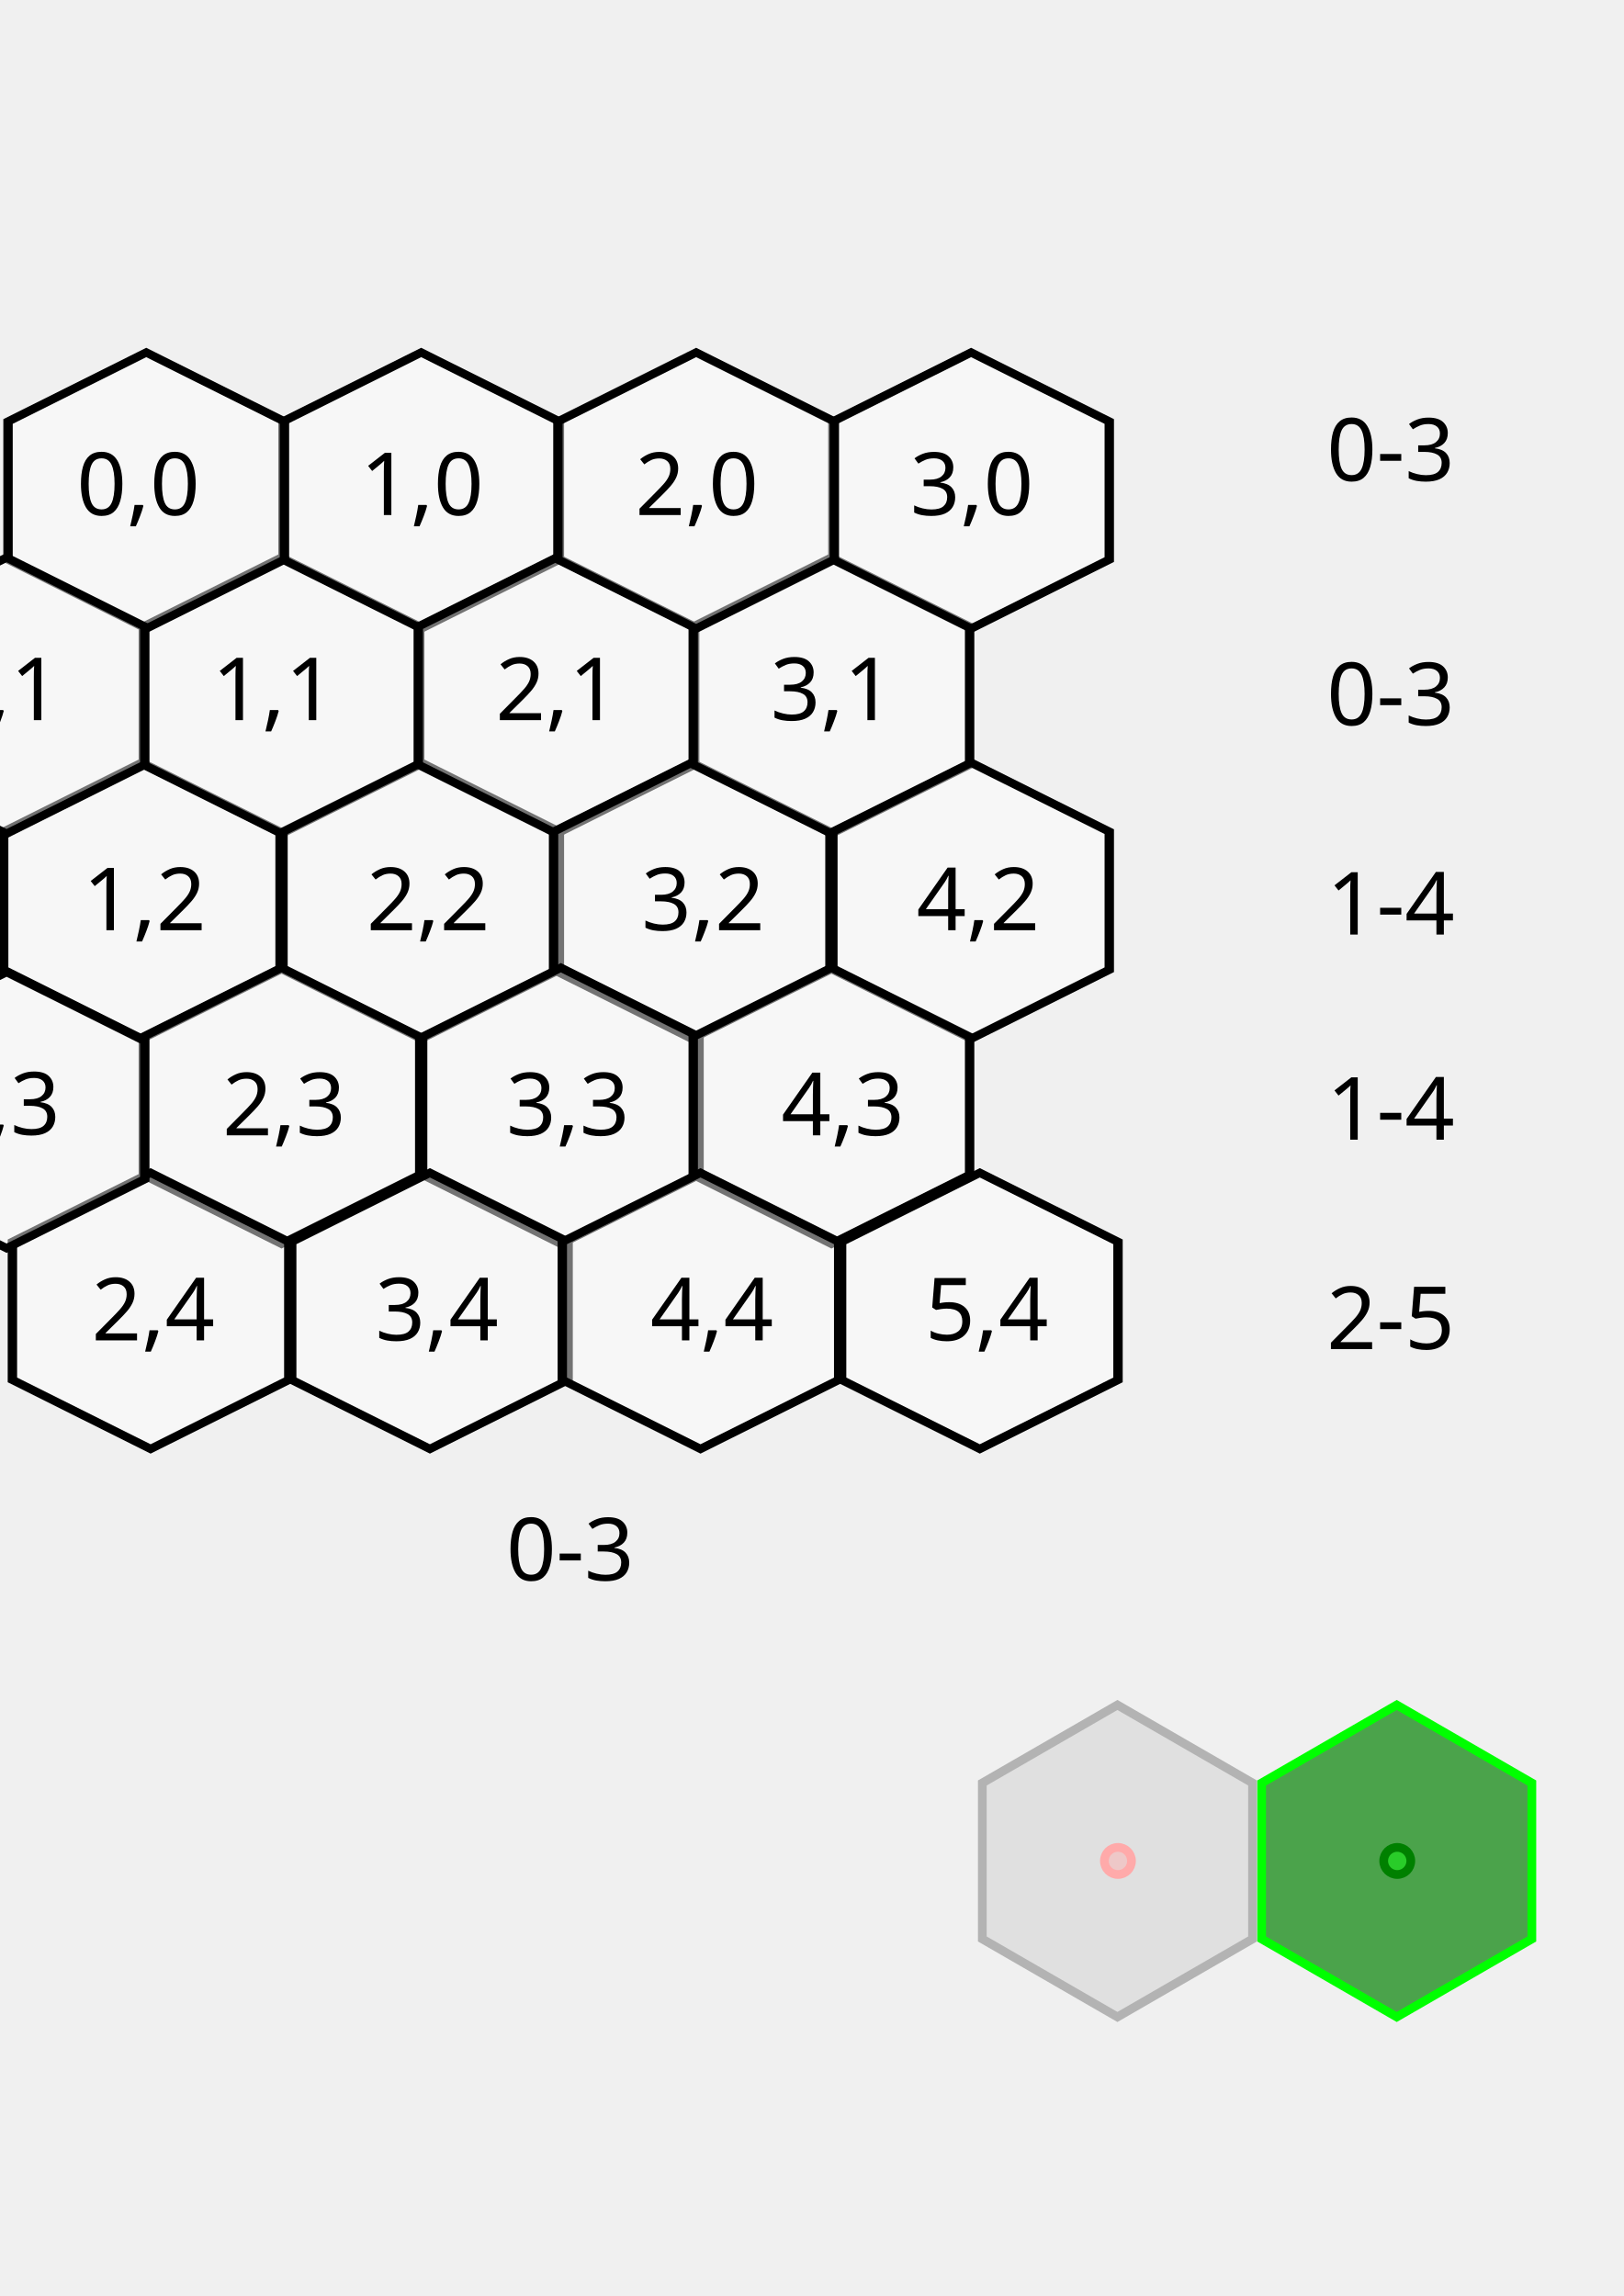
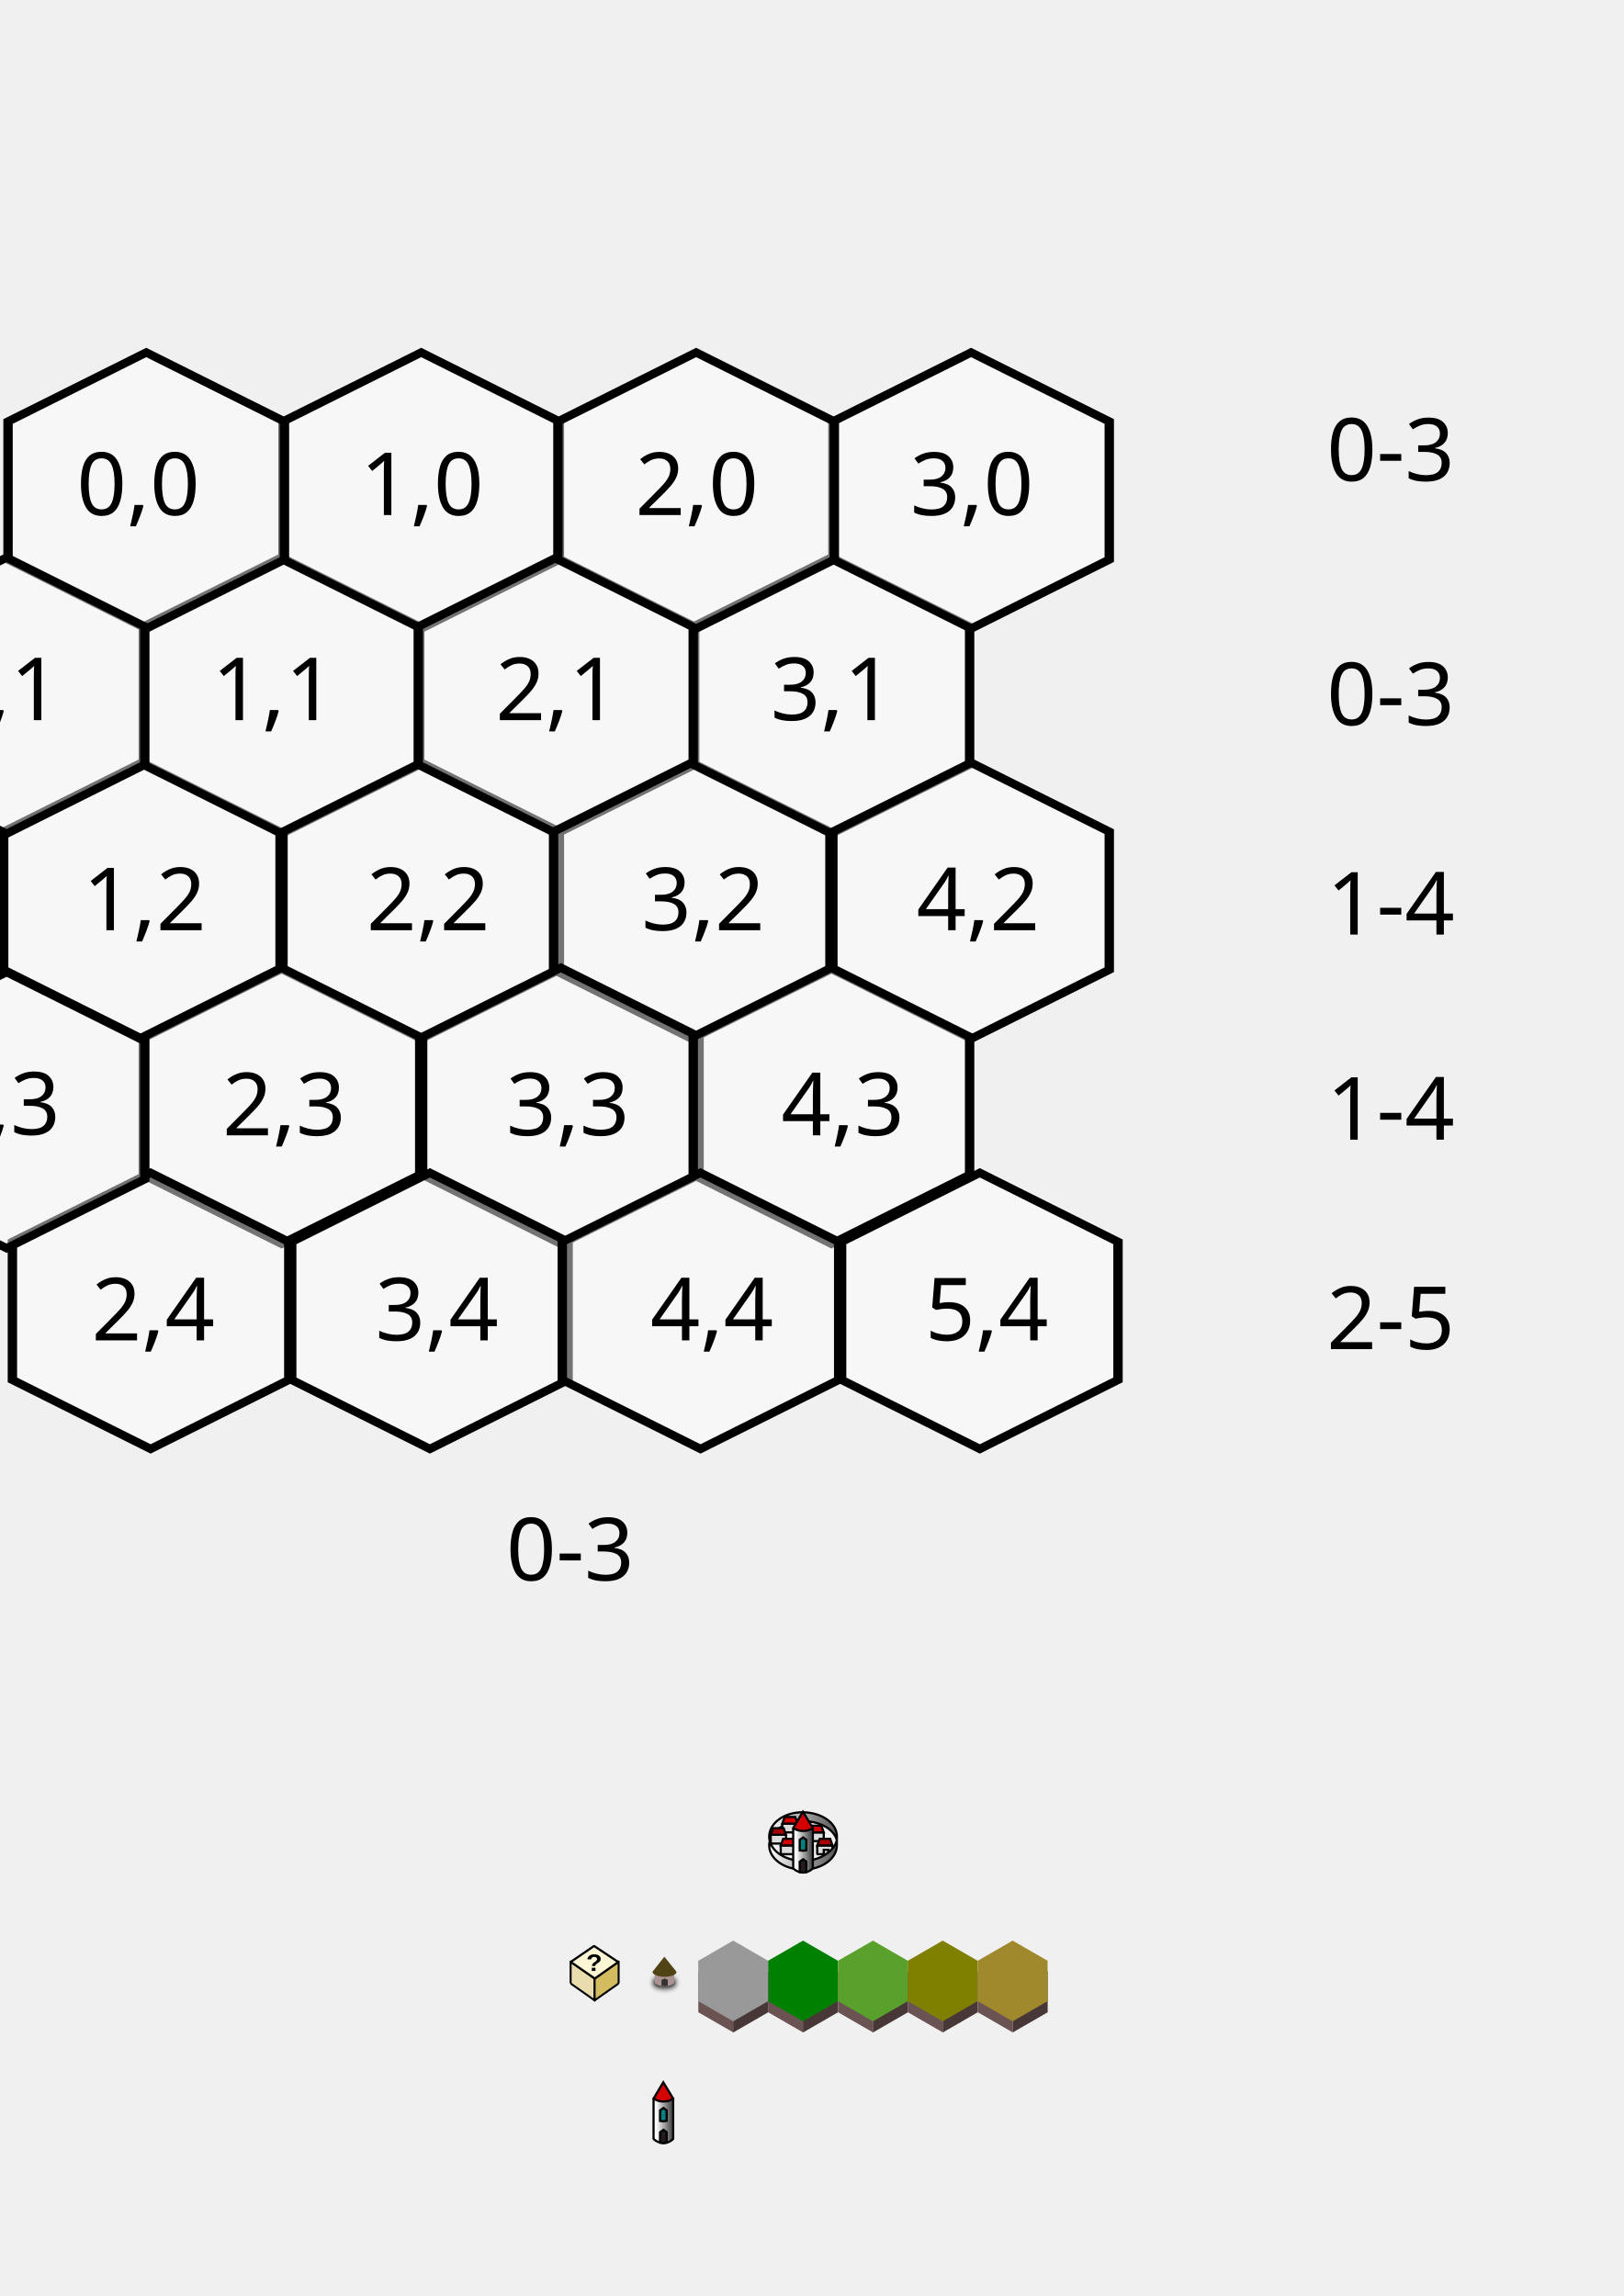
- <svg xmlns="http://www.w3.org/2000/svg" width="744.094" height="1052.362" id="svg2" version="1.1">
-   <defs id="defs3" />
-   <g id="layer1">
-     <path style="color:#000000;fill:#cccccc;fill-opacity:0.452;fill-rule:nonzero;stroke:#b3b3b3;stroke-width:4.086;stroke-linecap:butt;stroke-linejoin:miter;stroke-miterlimit:4;stroke-opacity:1;stroke-dasharray:none;stroke-dashoffset:0;marker:none;visibility:visible;display:inline;overflow:visible;enable-background:new" id="path3874" d="m 574.885,904.523 -63.243,36.513 -63.243,-36.513 0,-73.027 63.243,-36.513 63.243,36.513 z" transform="matrix(0.9790151,0,0,0.9791013,11.17737,3.098875)" />
+ <svg xmlns="http://www.w3.org/2000/svg" xmlns:xlink="http://www.w3.org/1999/xlink" width="744.094" height="1052.362" id="svg2" version="1.1">
+   <defs id="defs3">
+     <linearGradient id="linearGradient5345">
+       <stop style="stop-color:#ffffff;stop-opacity:1;" offset="0" id="stop5347" />
+       <stop style="stop-color:#525252;stop-opacity:1;" offset="1" id="stop5349" />
+     </linearGradient>
+     <linearGradient id="linearGradient5345-7">
+       <stop style="stop-color:#ffffff;stop-opacity:1;" offset="0" id="stop5347-7" />
+       <stop style="stop-color:#525252;stop-opacity:1;" offset="1" id="stop5349-9" />
+     </linearGradient>
+     <linearGradient gradientTransform="matrix(0,-1,1,0,-363,-893.7791)" y2="371.5" x2="-904.362" y1="364.75" x1="-904.487" gradientUnits="userSpaceOnUse" id="linearGradient5382" xlink:href="#linearGradient5345-7" />
+     <linearGradient xlink:href="#linearGradient5345" id="linearGradient5483" gradientUnits="userSpaceOnUse" x1="-904.487" y1="364.75" x2="-904.362" y2="371.5" gradientTransform="matrix(0,-1,1,0,0,67.46967)" />
+     <linearGradient id="linearGradient5345-9">
+       <stop style="stop-color:#ffffff;stop-opacity:1;" offset="0" id="stop5347-78" />
+       <stop style="stop-color:#525252;stop-opacity:1;" offset="1" id="stop5349-8" />
+     </linearGradient>
+     <linearGradient id="linearGradient5345-7-7">
+       <stop style="stop-color:#ffffff;stop-opacity:1;" offset="0" id="stop5347-7-5" />
+       <stop style="stop-color:#525252;stop-opacity:1;" offset="1" id="stop5349-9-8" />
+     </linearGradient>
+     <linearGradient xlink:href="#linearGradient5345-7-4" id="linearGradient5481-5" gradientUnits="userSpaceOnUse" gradientTransform="translate(0,0.7071068)" x1="352" y1="907.076" x2="384.025" y2="907.076" />
+     <linearGradient id="linearGradient5345-7-4">
+       <stop style="stop-color:#ffffff;stop-opacity:1;" offset="0" id="stop5347-7-52" />
+       <stop style="stop-color:#525252;stop-opacity:1;" offset="1" id="stop5349-9-89" />
+     </linearGradient>
+     <linearGradient xlink:href="#linearGradient5345-3" id="linearGradient5483-8" gradientUnits="userSpaceOnUse" x1="-904.487" y1="364.75" x2="-904.362" y2="371.5" gradientTransform="matrix(0,-1,1,0,0,7.46967)" />
+     <linearGradient id="linearGradient5345-3">
+       <stop style="stop-color:#ffffff;stop-opacity:1;" offset="0" id="stop5347-3" />
+       <stop style="stop-color:#525252;stop-opacity:1;" offset="1" id="stop5349-94" />
+     </linearGradient>
+     <filter id="filter5869" x="-0.268" width="1.537" y="-0.68" height="2.36">
+       <feGaussianBlur stdDeviation="1.027" id="feGaussianBlur5871" />
+     </filter>
+   </defs>
+   <g id="layer2" style="display:inline">
+     <g style="display:inline" id="g4435" transform="matrix(0.2498884,0,0,0.2498884,240.0208,694.8156)">
+       <path style="color:#000000;fill:#483737;fill-opacity:1;fill-rule:nonzero;stroke:none;stroke-width:4;marker:none;visibility:visible;display:inline;overflow:visible;enable-background:new" d="m 511.925,947.613 64.42,-37.196 0,-74.393 -64.42,-37.196 z" id="path4423" />
+       <path id="path4420" d="m 512.096,947.296 -63.962,-36.932 0,-73.863 63.962,-36.932 z" style="color:#000000;fill:#6c5353;fill-opacity:1;fill-rule:nonzero;stroke:none;stroke-width:4.086;marker:none;visibility:visible;display:inline;overflow:visible;enable-background:new" />
+       <path transform="matrix(1.013594,0,0,1.013683,-6.51447,-26.91827)" d="m 574.885,904.523 -63.243,36.513 -63.243,-36.513 0,-73.027 63.243,-36.513 63.243,36.513 z" id="path3874" style="color:#000000;fill:#008000;fill-opacity:1;fill-rule:nonzero;stroke:none;stroke-width:4.086;marker:none;visibility:visible;display:inline;overflow:visible;enable-background:new" />
+     </g>
+     <g style="display:inline" id="g4441" transform="matrix(0.2498884,0,0,0.2498884,272.0697,694.8156)">
+       <path id="path4443" d="m 511.925,947.613 64.42,-37.196 0,-74.393 -64.42,-37.196 z" style="color:#000000;fill:#483737;fill-opacity:1;fill-rule:nonzero;stroke:none;stroke-width:4;marker:none;visibility:visible;display:inline;overflow:visible;enable-background:new" />
+       <path style="color:#000000;fill:#6c5353;fill-opacity:1;fill-rule:nonzero;stroke:none;stroke-width:4.086;marker:none;visibility:visible;display:inline;overflow:visible;enable-background:new" d="m 512.096,947.296 -63.962,-36.932 0,-73.863 63.962,-36.932 z" id="path4445" />
+       <path style="color:#000000;fill:#5aa02c;fill-opacity:1;fill-rule:nonzero;stroke:none;stroke-width:4.086;marker:none;visibility:visible;display:inline;overflow:visible;enable-background:new" id="path4447" d="m 574.885,904.523 -63.243,36.513 -63.243,-36.513 0,-73.027 63.243,-36.513 63.243,36.513 z" transform="matrix(1.013594,0,0,1.013683,-6.51447,-26.91827)" />
+     </g>
+     <g style="display:inline" transform="matrix(0.2498884,0,0,0.2498884,304.0554,694.8156)" id="g4453">
+       <path style="color:#000000;fill:#483737;fill-opacity:1;fill-rule:nonzero;stroke:none;stroke-width:4;marker:none;visibility:visible;display:inline;overflow:visible;enable-background:new" d="m 511.925,947.613 64.42,-37.196 0,-74.393 -64.42,-37.196 z" id="path4455" />
+       <path id="path4457" d="m 512.096,947.296 -63.962,-36.932 0,-73.863 63.962,-36.932 z" style="color:#000000;fill:#6c5353;fill-opacity:1;fill-rule:nonzero;stroke:none;stroke-width:4.086;marker:none;visibility:visible;display:inline;overflow:visible;enable-background:new" />
+       <path transform="matrix(1.013594,0,0,1.013683,-6.51447,-26.91827)" d="m 574.885,904.523 -63.243,36.513 -63.243,-36.513 0,-73.027 63.243,-36.513 63.243,36.513 z" id="path4459" style="color:#000000;fill:#808000;fill-opacity:1;fill-rule:nonzero;stroke:none;stroke-width:4.086;marker:none;visibility:visible;display:inline;overflow:visible;enable-background:new" />
+     </g>
+     <g style="display:inline" id="g4465" transform="matrix(0.2498884,0,0,0.2498884,336.1043,694.8156)">
+       <path id="path4467" d="m 511.925,947.613 64.42,-37.196 0,-74.393 -64.42,-37.196 z" style="color:#000000;fill:#483737;fill-opacity:1;fill-rule:nonzero;stroke:none;stroke-width:4;marker:none;visibility:visible;display:inline;overflow:visible;enable-background:new" />
+       <path style="color:#000000;fill:#6c5353;fill-opacity:1;fill-rule:nonzero;stroke:none;stroke-width:4.086;marker:none;visibility:visible;display:inline;overflow:visible;enable-background:new" d="m 512.096,947.296 -63.962,-36.932 0,-73.863 63.962,-36.932 z" id="path4469" />
+       <path style="color:#000000;fill:#a0892c;fill-opacity:1;fill-rule:nonzero;stroke:none;stroke-width:4.086;marker:none;visibility:visible;display:inline;overflow:visible;enable-background:new" id="path4471" d="m 574.885,904.523 -63.243,36.513 -63.243,-36.513 0,-73.027 63.243,-36.513 63.243,36.513 z" transform="matrix(1.013594,0,0,1.013683,-6.51447,-26.91827)" />
+     </g>
+     <g style="display:inline" id="g4477" transform="translate(-128,0)">
+       <path id="path4479" d="m 463.959,931.613 16.098,-9.295 0,-18.59 -16.098,-9.295 z" style="color:#000000;fill:#483737;fill-opacity:1;fill-rule:nonzero;stroke:none;stroke-width:4;marker:none;visibility:visible;display:inline;overflow:visible;enable-background:new" />
+       <path style="color:#000000;fill:#6c5353;fill-opacity:1;fill-rule:nonzero;stroke:none;stroke-width:4.086;marker:none;visibility:visible;display:inline;overflow:visible;enable-background:new" d="m 464.002,931.534 -15.983,-9.229 0,-18.458 15.983,-9.229 z" id="path4481" />
+       <path style="color:#000000;fill:#999999;fill-opacity:1;fill-rule:nonzero;stroke:none;stroke-width:4.086;marker:none;visibility:visible;display:inline;overflow:visible;enable-background:new" id="path4483" d="m 574.885,904.523 -63.243,36.513 -63.243,-36.513 0,-73.027 63.243,-36.513 63.243,36.513 z" transform="matrix(0.2532854,0,0,0.2533076,334.4072,688.089)" />
+     </g>
+   </g>
+   <g id="layer1" style="display:inline">
+     <rect style="color:#000000;fill:none;fill-opacity:1;fill-rule:nonzero;stroke:none;stroke-width:1px;marker:none;visibility:visible;display:inline;overflow:visible;enable-background:accumulate" id="rect5479" width="31.942" height="47.893" x="288.058" y="876.469" />
    <path style="color:#000000;fill:#ffffff;fill-opacity:0.452;fill-rule:nonzero;stroke:#000000;stroke-width:8.526;stroke-linecap:butt;stroke-linejoin:miter;stroke-miterlimit:4;stroke-opacity:1;stroke-dasharray:none;stroke-dashoffset:0;marker:none;visibility:visible;display:inline;overflow:visible;enable-background:new" id="path2988" d="M 260.936,423.817 135.36,496.318 9.785,423.817 l 6e-7,-145.002 125.575,-72.501 125.575,72.501 z" transform="matrix(0.5043385,0,0,0.4364149,-3.251359,259.5144)" />
    <path transform="matrix(0.5043385,0,0,0.4364149,60.74864,165.5144)" d="M 260.936,423.817 135.36,496.318 9.785,423.817 l 6e-7,-145.002 125.575,-72.501 125.575,72.501 z" id="path2992" style="color:#000000;fill:#ffffff;fill-opacity:0.452;fill-rule:nonzero;stroke:#000000;stroke-width:8.526;stroke-linecap:butt;stroke-linejoin:miter;stroke-miterlimit:4;stroke-opacity:1;stroke-dasharray:none;stroke-dashoffset:0;marker:none;visibility:visible;display:inline;overflow:visible;enable-background:new" />
    <path style="color:#000000;fill:#ffffff;fill-opacity:0.452;fill-rule:nonzero;stroke:#000000;stroke-width:8.526;stroke-linecap:butt;stroke-linejoin:miter;stroke-miterlimit:4;stroke-opacity:1;stroke-dasharray:none;stroke-dashoffset:0;marker:none;visibility:visible;display:inline;overflow:visible;enable-background:new" id="path2994" d="M 260.936,423.817 135.36,496.318 9.785,423.817 l 6e-7,-145.002 125.575,-72.501 125.575,72.501 z" transform="matrix(0.5043385,0,0,0.4364149,124.7486,259.5144)" />
    <path style="color:#000000;fill:#ffffff;fill-opacity:0.452;fill-rule:nonzero;stroke:#000000;stroke-width:8.526;stroke-linecap:butt;stroke-linejoin:miter;stroke-miterlimit:4;stroke-opacity:1;stroke-dasharray:none;stroke-dashoffset:0;marker:none;visibility:visible;display:inline;overflow:visible;enable-background:new" id="path2996" d="M 260.936,423.817 135.36,496.318 9.785,423.817 l 6e-7,-145.002 125.575,-72.501 125.575,72.501 z" transform="matrix(0.5043385,0,0,0.4364149,124.7486,71.51443)" />
    <path transform="matrix(0.5043385,0,0,0.4364149,186.7486,165.5144)" d="M 260.936,423.817 135.36,496.318 9.785,423.817 l 6e-7,-145.002 125.575,-72.501 125.575,72.501 z" id="path2998" style="color:#000000;fill:#ffffff;fill-opacity:0.452;fill-rule:nonzero;stroke:#000000;stroke-width:8.526;stroke-linecap:butt;stroke-linejoin:miter;stroke-miterlimit:4;stroke-opacity:1;stroke-dasharray:none;stroke-dashoffset:0;marker:none;visibility:visible;display:inline;overflow:visible;enable-background:new" />
    <text xml:space="preserve" style="font-size:40px;font-style:normal;font-weight:normal;line-height:125%;letter-spacing:0px;word-spacing:0px;fill:#000000;fill-opacity:1;stroke:none;font-family:Sans" x="-256" y="108.362" id="text3000">
      <tspan id="tspan3002" x="-256" y="108.362">hexgrid</tspan>
    </text>
    <path transform="matrix(0.5043385,0,0,0.4364149,-1.25136,71.51443)" d="M 260.936,423.817 135.36,496.318 9.785,423.817 l 6e-7,-145.002 125.575,-72.501 125.575,72.501 z" id="path3004" style="color:#000000;fill:#ffffff;fill-opacity:0.452;fill-rule:nonzero;stroke:#000000;stroke-width:8.526;stroke-linecap:butt;stroke-linejoin:miter;stroke-miterlimit:4;stroke-opacity:1;stroke-dasharray:none;stroke-dashoffset:0;marker:none;visibility:visible;display:inline;overflow:visible;enable-background:new" />
    <path transform="matrix(0.5043385,0,0,0.4364149,248.7486,259.5144)" d="M 260.936,423.817 135.36,496.318 9.785,423.817 l 6e-7,-145.002 125.575,-72.501 125.575,72.501 z" id="path3006" style="color:#000000;fill:#ffffff;fill-opacity:0.452;fill-rule:nonzero;stroke:#000000;stroke-width:8.526;stroke-linecap:butt;stroke-linejoin:miter;stroke-miterlimit:4;stroke-opacity:1;stroke-dasharray:none;stroke-dashoffset:0;marker:none;visibility:visible;display:inline;overflow:visible;enable-background:new" />
    <path style="color:#000000;fill:#ffffff;fill-opacity:0.452;fill-rule:nonzero;stroke:#000000;stroke-width:8.526;stroke-linecap:butt;stroke-linejoin:miter;stroke-miterlimit:4;stroke-opacity:1;stroke-dasharray:none;stroke-dashoffset:0;marker:none;visibility:visible;display:inline;overflow:visible;enable-background:new" id="path3008" d="M 260.936,423.817 135.36,496.318 9.785,423.817 l 6e-7,-145.002 125.575,-72.501 125.575,72.501 z" transform="matrix(0.5043385,0,0,0.4364149,312.7486,165.5144)" />
    <path transform="matrix(0.5043385,0,0,0.4364149,376.7486,259.5144)" d="M 260.936,423.817 135.36,496.318 9.785,423.817 l 6e-7,-145.002 125.575,-72.501 125.575,72.501 z" id="path3010" style="color:#000000;fill:#ffffff;fill-opacity:0.452;fill-rule:nonzero;stroke:#000000;stroke-width:8.526;stroke-linecap:butt;stroke-linejoin:miter;stroke-miterlimit:4;stroke-opacity:1;stroke-dasharray:none;stroke-dashoffset:0;marker:none;visibility:visible;display:inline;overflow:visible;enable-background:new" />
    <path transform="matrix(0.5043385,0,0,0.4364149,376.7486,71.51443)" d="M 260.936,423.817 135.36,496.318 9.785,423.817 l 6e-7,-145.002 125.575,-72.501 125.575,72.501 z" id="path3012" style="color:#000000;fill:#ffffff;fill-opacity:0.452;fill-rule:nonzero;stroke:#000000;stroke-width:8.526;stroke-linecap:butt;stroke-linejoin:miter;stroke-miterlimit:4;stroke-opacity:1;stroke-dasharray:none;stroke-dashoffset:0;marker:none;visibility:visible;display:inline;overflow:visible;enable-background:new" />
    <path style="color:#000000;fill:#ffffff;fill-opacity:0.452;fill-rule:nonzero;stroke:#000000;stroke-width:8.526;stroke-linecap:butt;stroke-linejoin:miter;stroke-miterlimit:4;stroke-opacity:1;stroke-dasharray:none;stroke-dashoffset:0;marker:none;visibility:visible;display:inline;overflow:visible;enable-background:new" id="path3016" d="M 260.936,423.817 135.36,496.318 9.785,423.817 l 6e-7,-145.002 125.575,-72.501 125.575,72.501 z" transform="matrix(0.5043385,0,0,0.4364149,250.7486,71.51443)" />
    <path style="color:#000000;fill:#ffffff;fill-opacity:0.452;fill-rule:nonzero;stroke:#000000;stroke-width:8.526;stroke-linecap:butt;stroke-linejoin:miter;stroke-miterlimit:4;stroke-opacity:1;stroke-dasharray:none;stroke-dashoffset:0;marker:none;visibility:visible;display:inline;overflow:visible;enable-background:new" id="path3018" d="M 260.936,423.817 135.36,496.318 9.785,423.817 l 6e-7,-145.002 125.575,-72.501 125.575,72.501 z" transform="matrix(0.5043385,0,0,0.4364149,-550.6799,484.3716)" />
    <path transform="matrix(0.5043385,0,0,0.4364149,-486.6799,390.3716)" d="M 260.936,423.817 135.36,496.318 9.785,423.817 l 6e-7,-145.002 125.575,-72.501 125.575,72.501 z" id="path3020" style="color:#000000;fill:#ffffff;fill-opacity:0.452;fill-rule:nonzero;stroke:#000000;stroke-width:8.526;stroke-linecap:butt;stroke-linejoin:miter;stroke-miterlimit:4;stroke-opacity:1;stroke-dasharray:none;stroke-dashoffset:0;marker:none;visibility:visible;display:inline;overflow:visible;enable-background:new" />
    <path style="color:#000000;fill:#ffffff;fill-opacity:0.452;fill-rule:nonzero;stroke:#000000;stroke-width:8.526;stroke-linecap:butt;stroke-linejoin:miter;stroke-miterlimit:4;stroke-opacity:1;stroke-dasharray:none;stroke-dashoffset:0;marker:none;visibility:visible;display:inline;overflow:visible;enable-background:new" id="path3022" d="M 260.936,423.817 135.36,496.318 9.785,423.817 l 6e-7,-145.002 125.575,-72.501 125.575,72.501 z" transform="matrix(0.5043385,0,0,0.4364149,-422.6799,484.3716)" />
    <path style="color:#000000;fill:#ffffff;fill-opacity:0.452;fill-rule:nonzero;stroke:#000000;stroke-width:8.526;stroke-linecap:butt;stroke-linejoin:miter;stroke-miterlimit:4;stroke-opacity:1;stroke-dasharray:none;stroke-dashoffset:0;marker:none;visibility:visible;display:inline;overflow:visible;enable-background:new" id="path3024" d="M 260.936,423.817 135.36,496.318 9.785,423.817 l 6e-7,-145.002 125.575,-72.501 125.575,72.501 z" transform="matrix(0.5043385,0,0,0.4364149,-422.6799,296.3716)" />
    <path transform="matrix(0.5043385,0,0,0.4364149,-360.6799,390.3716)" d="M 260.936,423.817 135.36,496.318 9.785,423.817 l 6e-7,-145.002 125.575,-72.501 125.575,72.501 z" id="path3026" style="color:#000000;fill:#ffffff;fill-opacity:0.452;fill-rule:nonzero;stroke:#000000;stroke-width:8.526;stroke-linecap:butt;stroke-linejoin:miter;stroke-miterlimit:4;stroke-opacity:1;stroke-dasharray:none;stroke-dashoffset:0;marker:none;visibility:visible;display:inline;overflow:visible;enable-background:new" />
    <path transform="matrix(0.5043385,0,0,0.4364149,-548.6799,296.3716)" d="M 260.936,423.817 135.36,496.318 9.785,423.817 l 6e-7,-145.002 125.575,-72.501 125.575,72.501 z" id="path3028" style="color:#000000;fill:#ffffff;fill-opacity:0.452;fill-rule:nonzero;stroke:#000000;stroke-width:8.526;stroke-linecap:butt;stroke-linejoin:miter;stroke-miterlimit:4;stroke-opacity:1;stroke-dasharray:none;stroke-dashoffset:0;marker:none;visibility:visible;display:inline;overflow:visible;enable-background:new" />
    <text xml:space="preserve" style="font-size:40px;font-style:normal;font-weight:normal;line-height:125%;letter-spacing:0px;word-spacing:0px;fill:#000000;fill-opacity:1;stroke:none;font-family:Sans" x="35.143" y="236.076" id="text3030">
      <tspan id="tspan3032" x="35.143" y="236.076">0,0</tspan>
    </text>
    <text id="text3034" y="236.076" x="165.143" style="font-size:40px;font-style:normal;font-weight:normal;line-height:125%;letter-spacing:0px;word-spacing:0px;fill:#000000;fill-opacity:1;stroke:none;font-family:Sans" xml:space="preserve">
      <tspan y="236.076" x="165.143" id="tspan3036">1,0</tspan>
    </text>
    <text xml:space="preserve" style="font-size:40px;font-style:normal;font-weight:normal;line-height:125%;letter-spacing:0px;word-spacing:0px;fill:#000000;fill-opacity:1;stroke:none;font-family:Sans" x="291.143" y="236.076" id="text3042">
      <tspan id="tspan3044" x="291.143" y="236.076">2,0</tspan>
    </text>
    <text id="text3046" y="236.076" x="417.143" style="font-size:40px;font-style:normal;font-weight:normal;line-height:125%;letter-spacing:0px;word-spacing:0px;fill:#000000;fill-opacity:1;stroke:none;font-family:Sans" xml:space="preserve">
      <tspan y="236.076" x="417.143" id="tspan3048">3,0</tspan>
    </text>
    <text id="text3050" y="330.076" x="97.143" style="font-size:40px;font-style:normal;font-weight:normal;line-height:125%;letter-spacing:0px;word-spacing:0px;fill:#000000;fill-opacity:1;stroke:none;font-family:Sans" xml:space="preserve">
      <tspan y="330.076" x="97.143" id="tspan3052">1,1</tspan>
    </text>
    <text xml:space="preserve" style="font-size:40px;font-style:normal;font-weight:normal;line-height:125%;letter-spacing:0px;word-spacing:0px;fill:#000000;fill-opacity:1;stroke:none;font-family:Sans" x="227.143" y="330.076" id="text3054">
      <tspan id="tspan3056" x="227.143" y="330.076">2,1</tspan>
    </text>
    <text id="text3058" y="330.076" x="353.143" style="font-size:40px;font-style:normal;font-weight:normal;line-height:125%;letter-spacing:0px;word-spacing:0px;fill:#000000;fill-opacity:1;stroke:none;font-family:Sans" xml:space="preserve">
      <tspan y="330.076" x="353.143" id="tspan3060">3,1</tspan>
    </text>
    <text id="text3050-0" y="426.362" x="38" style="font-size:40px;font-style:normal;font-weight:normal;line-height:125%;letter-spacing:0px;word-spacing:0px;fill:#000000;fill-opacity:1;stroke:none;font-family:Sans" xml:space="preserve">
      <tspan y="426.362" x="38" id="tspan3052-4">1,2</tspan>
    </text>
    <text xml:space="preserve" style="font-size:40px;font-style:normal;font-weight:normal;line-height:125%;letter-spacing:0px;word-spacing:0px;fill:#000000;fill-opacity:1;stroke:none;font-family:Sans" x="168" y="426.362" id="text3054-5">
      <tspan id="tspan3056-1" x="168" y="426.362">2,2</tspan>
    </text>
    <text id="text3058-5" y="426.362" x="294" style="font-size:40px;font-style:normal;font-weight:normal;line-height:125%;letter-spacing:0px;word-spacing:0px;fill:#000000;fill-opacity:1;stroke:none;font-family:Sans" xml:space="preserve">
      <tspan y="426.362" x="294" id="tspan3060-5">3,2</tspan>
    </text>
    <text xml:space="preserve" style="font-size:40px;font-style:normal;font-weight:normal;line-height:125%;letter-spacing:0px;word-spacing:0px;fill:#000000;fill-opacity:1;stroke:none;font-family:Sans" x="420" y="426.362" id="text3062-9">
      <tspan id="tspan3064-8" x="420" y="426.362">4,2</tspan>
    </text>
    <path transform="matrix(0.5043385,0,0,0.4364149,60.74864,353.5144)" d="M 260.936,423.817 135.36,496.318 9.785,423.817 l 6e-7,-145.002 125.575,-72.501 125.575,72.501 z" id="path3127" style="color:#000000;fill:#ffffff;fill-opacity:0.452;fill-rule:nonzero;stroke:#000000;stroke-width:8.526;stroke-linecap:butt;stroke-linejoin:miter;stroke-miterlimit:4;stroke-opacity:1;stroke-dasharray:none;stroke-dashoffset:0;marker:none;visibility:visible;display:inline;overflow:visible;enable-background:new" />
    <path transform="matrix(0.5043385,0,0,0.4364149,188.7486,353.5144)" d="M 260.936,423.817 135.36,496.318 9.785,423.817 l 6e-7,-145.002 125.575,-72.501 125.575,72.501 z" id="path3129" style="color:#000000;fill:#ffffff;fill-opacity:0.452;fill-rule:nonzero;stroke:#000000;stroke-width:8.526;stroke-linecap:butt;stroke-linejoin:miter;stroke-miterlimit:4;stroke-opacity:1;stroke-dasharray:none;stroke-dashoffset:0;marker:none;visibility:visible;display:inline;overflow:visible;enable-background:new" />
    <path style="color:#000000;fill:#ffffff;fill-opacity:0.452;fill-rule:nonzero;stroke:#000000;stroke-width:8.526;stroke-linecap:butt;stroke-linejoin:miter;stroke-miterlimit:4;stroke-opacity:1;stroke-dasharray:none;stroke-dashoffset:0;marker:none;visibility:visible;display:inline;overflow:visible;enable-background:new" id="path3131" d="M 260.936,423.817 135.36,496.318 9.785,423.817 l 6e-7,-145.002 125.575,-72.501 125.575,72.501 z" transform="matrix(0.5043385,0,0,0.4364149,312.7486,353.5144)" />
    <text xml:space="preserve" style="font-size:40px;font-style:normal;font-weight:normal;line-height:125%;letter-spacing:0px;word-spacing:0px;fill:#000000;fill-opacity:1;stroke:none;font-family:Sans" x="102" y="520.362" id="text3135">
      <tspan id="tspan3137" x="102" y="520.362">2,3</tspan>
    </text>
    <text id="text3139" y="520.362" x="232" style="font-size:40px;font-style:normal;font-weight:normal;line-height:125%;letter-spacing:0px;word-spacing:0px;fill:#000000;fill-opacity:1;stroke:none;font-family:Sans" xml:space="preserve">
      <tspan y="520.362" x="232" id="tspan3141">3,3</tspan>
    </text>
    <text xml:space="preserve" style="font-size:40px;font-style:normal;font-weight:normal;line-height:125%;letter-spacing:0px;word-spacing:0px;fill:#000000;fill-opacity:1;stroke:none;font-family:Sans" x="358" y="520.362" id="text3143">
      <tspan id="tspan3145" x="358" y="520.362">4,3</tspan>
    </text>
    <path style="color:#000000;fill:#ffffff;fill-opacity:0.452;fill-rule:nonzero;stroke:#000000;stroke-width:8.526;stroke-linecap:butt;stroke-linejoin:miter;stroke-miterlimit:4;stroke-opacity:1;stroke-dasharray:none;stroke-dashoffset:0;marker:none;visibility:visible;display:inline;overflow:visible;enable-background:new" id="path3173" d="M 260.936,423.817 135.36,496.318 9.785,423.817 l 6e-7,-145.002 125.575,-72.501 125.575,72.501 z" transform="matrix(0.5043385,0,0,0.4364149,0.748641,447.5144)" />
    <path style="color:#000000;fill:#ffffff;fill-opacity:0.452;fill-rule:nonzero;stroke:#000000;stroke-width:8.526;stroke-linecap:butt;stroke-linejoin:miter;stroke-miterlimit:4;stroke-opacity:1;stroke-dasharray:none;stroke-dashoffset:0;marker:none;visibility:visible;display:inline;overflow:visible;enable-background:new" id="path3175" d="M 260.936,423.817 135.36,496.318 9.785,423.817 l 6e-7,-145.002 125.575,-72.501 125.575,72.501 z" transform="matrix(0.5043385,0,0,0.4364149,128.7486,447.5144)" />
    <path transform="matrix(0.5043385,0,0,0.4364149,252.7486,447.5144)" d="M 260.936,423.817 135.36,496.318 9.785,423.817 l 6e-7,-145.002 125.575,-72.501 125.575,72.501 z" id="path3177" style="color:#000000;fill:#ffffff;fill-opacity:0.452;fill-rule:nonzero;stroke:#000000;stroke-width:8.526;stroke-linecap:butt;stroke-linejoin:miter;stroke-miterlimit:4;stroke-opacity:1;stroke-dasharray:none;stroke-dashoffset:0;marker:none;visibility:visible;display:inline;overflow:visible;enable-background:new" />
    <path transform="matrix(0.5043385,0,0,0.4364149,380.7486,447.5144)" d="M 260.936,423.817 135.36,496.318 9.785,423.817 l 6e-7,-145.002 125.575,-72.501 125.575,72.501 z" id="path3179" style="color:#000000;fill:#ffffff;fill-opacity:0.452;fill-rule:nonzero;stroke:#000000;stroke-width:8.526;stroke-linecap:butt;stroke-linejoin:miter;stroke-miterlimit:4;stroke-opacity:1;stroke-dasharray:none;stroke-dashoffset:0;marker:none;visibility:visible;display:inline;overflow:visible;enable-background:new" />
    <text id="text3181" y="614.362" x="42" style="font-size:40px;font-style:normal;font-weight:normal;line-height:125%;letter-spacing:0px;word-spacing:0px;fill:#000000;fill-opacity:1;stroke:none;font-family:Sans" xml:space="preserve">
      <tspan y="614.362" x="42" id="tspan3183">2,4</tspan>
    </text>
    <text xml:space="preserve" style="font-size:40px;font-style:normal;font-weight:normal;line-height:125%;letter-spacing:0px;word-spacing:0px;fill:#000000;fill-opacity:1;stroke:none;font-family:Sans" x="172" y="614.362" id="text3185">
      <tspan id="tspan3187" x="172" y="614.362">3,4</tspan>
    </text>
    <text id="text3189" y="614.362" x="298" style="font-size:40px;font-style:normal;font-weight:normal;line-height:125%;letter-spacing:0px;word-spacing:0px;fill:#000000;fill-opacity:1;stroke:none;font-family:Sans" xml:space="preserve">
      <tspan y="614.362" x="298" id="tspan3191">4,4</tspan>
    </text>
    <text xml:space="preserve" style="font-size:40px;font-style:normal;font-weight:normal;line-height:125%;letter-spacing:0px;word-spacing:0px;fill:#000000;fill-opacity:1;stroke:none;font-family:Sans" x="424" y="614.362" id="text3193">
      <tspan id="tspan3195" x="424" y="614.362">5,4</tspan>
    </text>
    <text xml:space="preserve" style="font-size:40px;font-style:normal;font-weight:normal;line-height:125%;letter-spacing:0px;word-spacing:0px;fill:#000000;fill-opacity:1;stroke:none;font-family:Sans" x="608" y="220.362" id="text3197">
      <tspan id="tspan3199" x="608" y="220.362">0-3</tspan>
    </text>
    <text xml:space="preserve" style="font-size:40px;font-style:normal;font-weight:normal;line-height:125%;letter-spacing:0px;word-spacing:0px;fill:#000000;fill-opacity:1;stroke:none;font-family:Sans" x="232" y="724.362" id="text3197-7">
      <tspan id="tspan3199-7" x="232" y="724.362">0-3</tspan>
    </text>
    <text id="text3222" y="332.362" x="608" style="font-size:40px;font-style:normal;font-weight:normal;line-height:125%;letter-spacing:0px;word-spacing:0px;fill:#000000;fill-opacity:1;stroke:none;font-family:Sans" xml:space="preserve">
      <tspan y="332.362" x="608" id="tspan3224">0-3</tspan>
    </text>
    <text xml:space="preserve" style="font-size:40px;font-style:normal;font-weight:normal;line-height:125%;letter-spacing:0px;word-spacing:0px;fill:#000000;fill-opacity:1;stroke:none;font-family:Sans" x="608" y="428.362" id="text3226">
      <tspan id="tspan3228" x="608" y="428.362">1-4</tspan>
    </text>
    <text id="text3230" y="522.362" x="608" style="font-size:40px;font-style:normal;font-weight:normal;line-height:125%;letter-spacing:0px;word-spacing:0px;fill:#000000;fill-opacity:1;stroke:none;font-family:Sans" xml:space="preserve">
      <tspan y="522.362" x="608" id="tspan3232">1-4</tspan>
    </text>
    <path style="color:#000000;fill:#ffffff;fill-opacity:0.452;fill-rule:nonzero;stroke:#000000;stroke-width:8.526;stroke-linecap:butt;stroke-linejoin:miter;stroke-miterlimit:4;stroke-opacity:1;stroke-dasharray:none;stroke-dashoffset:0;marker:none;visibility:visible;display:inline;overflow:visible;enable-background:new" id="path3234" d="M 260.936,423.817 135.36,496.318 9.785,423.817 l 6e-7,-145.002 125.575,-72.501 125.575,72.501 z" transform="matrix(0.5043385,0,0,0.4364149,-65.25136,165.5144)" />
    <text xml:space="preserve" style="font-size:40px;font-style:normal;font-weight:normal;line-height:125%;letter-spacing:0px;word-spacing:0px;fill:#000000;fill-opacity:1;stroke:none;font-family:Sans" x="-28.857" y="330.076" id="text3236">
      <tspan id="tspan3238" x="-28.857" y="330.076">0,1</tspan>
    </text>
    <path transform="matrix(0.5043385,0,0,0.4364149,-65.25136,355.5144)" d="M 260.936,423.817 135.36,496.318 9.785,423.817 l 6e-7,-145.002 125.575,-72.501 125.575,72.501 z" id="path3240" style="color:#000000;fill:#ffffff;fill-opacity:0.452;fill-rule:nonzero;stroke:#000000;stroke-width:8.526;stroke-linecap:butt;stroke-linejoin:miter;stroke-miterlimit:4;stroke-opacity:1;stroke-dasharray:none;stroke-dashoffset:0;marker:none;visibility:visible;display:inline;overflow:visible;enable-background:new" />
    <text id="text3242" y="520.076" x="-28.857" style="font-size:40px;font-style:normal;font-weight:normal;line-height:125%;letter-spacing:0px;word-spacing:0px;fill:#000000;fill-opacity:1;stroke:none;font-family:Sans" xml:space="preserve">
      <tspan y="520.076" x="-28.857" id="tspan3244">1,3</tspan>
    </text>
    <text xml:space="preserve" style="font-size:40px;font-style:normal;font-weight:normal;line-height:125%;letter-spacing:0px;word-spacing:0px;fill:#000000;fill-opacity:1;stroke:none;font-family:Sans" x="608" y="618.362" id="text3246">
      <tspan id="tspan3248" x="608" y="618.362">2-5</tspan>
    </text>
-     <path style="color:#000000;fill:#ffaaaa;fill-opacity:0.452;fill-rule:nonzero;stroke:#ffaaaa;stroke-width:4.026;stroke-linecap:butt;stroke-linejoin:miter;stroke-miterlimit:4;stroke-opacity:1;stroke-dasharray:none;stroke-dashoffset:0;marker:none;visibility:visible;display:inline;overflow:visible;enable-background:new" id="path3096" d="m 518.214,868.434 a 6.25,6.25 0 1 1 -12.5,0 6.25,6.25 0 1 1 12.5,0 z" transform="matrix(0.9934716,0,0,0.9934989,3.694834,-9.832131)" />
-     <path transform="matrix(0.9790151,0,0,0.9791013,139.1774,3.098875)" d="m 574.885,904.523 -63.243,36.513 -63.243,-36.513 0,-73.027 63.243,-36.513 63.243,36.513 z" id="path3880" style="color:#000000;fill:#008000;fill-opacity:0.685;fill-rule:nonzero;stroke:#00ff00;stroke-width:4.086;stroke-linecap:butt;stroke-linejoin:miter;stroke-miterlimit:4;stroke-opacity:1;stroke-dasharray:none;stroke-dashoffset:0;marker:none;visibility:visible;display:inline;overflow:visible;enable-background:new" />
-     <path transform="matrix(0.9934716,0,0,0.9934989,131.6948,-9.832131)" d="m 518.214,868.434 a 6.25,6.25 0 1 1 -12.5,0 6.25,6.25 0 1 1 12.5,0 z" id="path3882" style="color:#000000;fill:#00ff00;fill-opacity:0.452;fill-rule:nonzero;stroke:#008000;stroke-width:4.026;stroke-linecap:butt;stroke-linejoin:miter;stroke-miterlimit:4;stroke-opacity:1;stroke-dasharray:none;stroke-dashoffset:0;marker:none;visibility:visible;display:inline;overflow:visible;enable-background:new" />
+     <g id="g5457" transform="translate(-64,0)">
+       <path style="color:#000000;fill:#000000;fill-opacity:1;fill-rule:nonzero;stroke:none;stroke-width:1;marker:none;visibility:visible;display:inline;overflow:visible;filter:url(#filter5869);enable-background:accumulate" id="path5851" d="m 308.5,915.737 a 4.594,1.812 0 1 1 -9.188,0 4.594,1.812 0 1 1 9.188,0 z" transform="matrix(1.197279,0,0,1.379304,4.639498,-354.3588)" />
+       <path id="path5273" d="m 363.521,961.832 4.436,-7.432 4.522,7.433 c -2.986,2.298 -5.795,2.297 -8.958,-10e-4 z" style="fill:#d40000;stroke:#000000;stroke-width:1px;stroke-linecap:butt;stroke-linejoin:miter;stroke-opacity:1;display:inline" />
+       <path id="rect5271" d="m 363.5,980.332 0,-18.583 c 0,0 1.357,1.466 4.56,1.466 3.203,0 4.44,-1.466 4.44,-1.466 l 0,18.583 c 0,0 -1.625,2.016 -4.625,1.875 -3,-0.141 -4.375,-1.875 -4.375,-1.875 z" style="color:#000000;fill:url(#linearGradient5483);fill-opacity:1;fill-rule:nonzero;stroke:#000000;stroke-width:1;stroke-linecap:butt;stroke-linejoin:bevel;stroke-miterlimit:4;stroke-opacity:1;stroke-dashoffset:0;marker:none;visibility:visible;display:inline;overflow:visible;enable-background:new" />
+       <path id="path5358" d="m 366.502,982.123 -1e-5,-4.845 1.561,-1.098 1.444,1.098 0,4.801 -1.458,0.221 z" style="fill:#241c1c;stroke:#000000;stroke-width:1px;stroke-linecap:butt;stroke-linejoin:miter;stroke-opacity:1" />
+       <path style="fill:#008080;stroke:#000000;stroke-width:1px;stroke-linecap:butt;stroke-linejoin:miter;stroke-opacity:1" d="m 366.502,972.123 -1e-5,-4.845 1.561,-1.098 1.444,1.098 0,4.801 -1.458,0.221 z" id="path5360" />
+       <g id="g5836" transform="translate(-25.48461,-3.028507)" style="stroke:none">
+         <path id="path5787" d="m 389.5,906.862 0,4.738 c 0.062,0.754 2.084,1.855 4.5,1.855 2.416,0 4.375,-1.023 4.438,-1.777 0,-0.085 0.062,-4.816 0.062,-4.816 z" style="color:#000000;fill:#ac9393;fill-opacity:1;fill-rule:nonzero;stroke:none;stroke-width:1;marker:none;visibility:visible;display:inline;overflow:visible;enable-background:accumulate" />
+         <path id="path5789" d="m 393.938,899.875 -5.438,6.912 c -0.203,1.099 2.5,2.307 5.5,2.307 3,0 5.891,-1.098 5.438,-2.401 0,-0.051 -5.5,-6.818 -5.5,-6.818 z" style="color:#000000;fill:#504416;fill-opacity:1;fill-rule:nonzero;stroke:none;stroke-width:1;marker:none;visibility:visible;display:inline;overflow:visible;enable-background:accumulate" />
+         <path style="fill:#333333;stroke:none;display:inline" d="m 392.625,913.256 -10e-6,-2.767 1.493,-0.627 1.382,0.627 0,2.741 -1.395,0.126 z" id="path5358-6" />
+       </g>
+     </g>
+     <rect y="876.469" x="256.058" height="47.893" width="31.942" id="rect5485" style="color:#000000;fill:none;stroke:none;stroke-width:1px;marker:none;visibility:visible;display:inline;overflow:visible;enable-background:accumulate" />
+     <rect style="color:#000000;fill:#e9ddaf;fill-opacity:1;fill-rule:nonzero;stroke:#000000;stroke-width:1.106;stroke-linejoin:bevel;stroke-miterlimit:4;stroke-dasharray:none;marker:none;visibility:visible;display:inline;overflow:visible;enable-background:accumulate" id="rect5525" width="13.459" height="10" x="319.947" y="714.76" transform="matrix(0.8173222,0.5761809,0,1,0,0)" />
+     <rect transform="matrix(-0.8173222,0.5761809,0,1,0,0)" y="1098.965" x="-346.864" height="10" width="13.459" id="rect5527" style="color:#000000;fill:#d3bc5f;fill-opacity:1;fill-rule:nonzero;stroke:#000000;stroke-width:1.106;stroke-linejoin:bevel;stroke-miterlimit:4;stroke-dasharray:none;marker:none;visibility:visible;display:inline;overflow:visible;enable-background:accumulate" />
+     <path style="fill:#fff6d5;stroke:#000000;stroke-width:1px;stroke-linecap:butt;stroke-linejoin:bevel;stroke-opacity:1" d="m 261.562,899.237 10.688,-7.312 11.062,7.375 -10.75,7.562 z" id="path5529" />
+     <text xml:space="preserve" style="font-size:11.447px;font-style:normal;font-variant:normal;font-weight:bold;font-stretch:normal;line-height:125%;letter-spacing:0px;word-spacing:0px;fill:#000000;fill-opacity:1;stroke:none;font-family:Arial;-inkscape-font-specification:Arial Bold" x="255.933" y="948.159" id="text5531" transform="scale(1.04959,0.9527533)">
+       <tspan id="tspan5533" x="255.933" y="948.159" style="font-style:normal;font-variant:normal;font-weight:bold;font-stretch:normal;font-family:Arial;-inkscape-font-specification:Arial Bold">?</tspan>
+     </text>
+     <g style="display:inline" id="g5457-2" transform="translate(-5.9604645e-8,-64)">
+       <g transform="translate(-4,-4)" id="g5435-1">
+         <rect transform="scale(-1,-1)" y="-911.862" x="-381.5" height="4" width="7" id="rect5437-9" style="color:#000000;fill:#dcdcdc;fill-opacity:1;fill-rule:nonzero;stroke:#000000;stroke-width:1;stroke-linecap:butt;stroke-linejoin:bevel;stroke-miterlimit:4;stroke-opacity:1;stroke-dasharray:none;stroke-dashoffset:0;marker:none;visibility:visible;display:inline;overflow:visible;enable-background:new" />
+         <path id="path5439-6" d="m 380.438,904.8 -4.812,0 -1.125,3.062 7,0 z" style="color:#000000;fill:#d40000;fill-opacity:1;fill-rule:nonzero;stroke:#000000;stroke-width:1px;stroke-linecap:butt;stroke-linejoin:miter;stroke-miterlimit:4;stroke-opacity:1;stroke-dasharray:none;stroke-dashoffset:0;marker:none;visibility:visible;display:inline;overflow:visible;enable-background:accumulate" />
+       </g>
+       <g transform="translate(0,2)" id="g5430-5">
+         <rect style="color:#000000;fill:#dcdcdc;fill-opacity:1;fill-rule:nonzero;stroke:#000000;stroke-width:1;stroke-linecap:butt;stroke-linejoin:bevel;stroke-miterlimit:4;stroke-opacity:1;stroke-dasharray:none;stroke-dashoffset:0;marker:none;visibility:visible;display:inline;overflow:visible;enable-background:new" id="rect5424-6" width="7" height="4" x="-381.5" y="-911.862" transform="scale(-1,-1)" />
+         <path style="color:#000000;fill:#a90000;fill-opacity:1;fill-rule:nonzero;stroke:#000000;stroke-width:1px;stroke-linecap:butt;stroke-linejoin:miter;stroke-miterlimit:4;stroke-opacity:1;stroke-dasharray:none;stroke-dashoffset:0;marker:none;visibility:visible;display:inline;overflow:visible;enable-background:accumulate" d="m 380.438,904.8 -4.812,0 -1.125,3.062 7,0 z" id="path5426-1" />
+         <rect style="color:#000000;fill:#dcdcdc;fill-opacity:1;fill-rule:nonzero;stroke:#000000;stroke-width:1px;stroke-linecap:butt;stroke-linejoin:miter;stroke-miterlimit:4;stroke-opacity:1;stroke-dasharray:none;stroke-dashoffset:0;marker:none;visibility:visible;display:inline;overflow:visible;enable-background:accumulate" id="rect5428-6" width="2.094" height="2" x="377.5" y="909.862" />
+       </g>
+       <path id="path5364-3" d="m 367.757,894.641 c -8.56,0 -15.257,5.054 -15.257,11.191 0,0.689 0.083,1.345 0.25,2 1.307,-5.189 7.636,-9.125 15.25,-9.125 7.614,0 14.208,3.583 15.515,8.771 -0.053,-0.765 0.007,-1.156 0.007,-1.845 0,-6.137 -7.205,-10.992 -15.765,-10.992 z m 15.758,12.838 c -1.324,5.174 -7.916,9.447 -15.515,9.447 -7.599,0 -13.926,-3.92 -15.25,-9.094 -0.163,0.645 -0.25,1.321 -0.25,2 0,6.137 6.94,11.094 15.5,11.094 8.56,0 15.5,-4.956 15.5,-11.094 0,-0.679 0.045,-1.642 0.015,-2.354 z" style="color:#000000;fill:url(#linearGradient5481-5);fill-opacity:1;fill-rule:nonzero;stroke:#000000;stroke-width:1;stroke-linecap:butt;stroke-linejoin:bevel;stroke-miterlimit:4;stroke-opacity:1;stroke-dasharray:none;stroke-dashoffset:0;marker:none;visibility:visible;display:inline;overflow:visible;enable-background:new" />
+       <g id="g5443-8">
+         <rect transform="scale(-1,-1)" y="-903.862" x="-365.5" height="4" width="7" id="rect5420-6" style="color:#000000;fill:#dcdcdc;fill-opacity:1;fill-rule:nonzero;stroke:#000000;stroke-width:1;stroke-linecap:butt;stroke-linejoin:bevel;stroke-miterlimit:4;stroke-opacity:1;stroke-dasharray:none;stroke-dashoffset:0;marker:none;visibility:visible;display:inline;overflow:visible;enable-background:new" />
+         <path id="path5422-4" d="m 364.438,896.8 -4.812,0 -1.125,3.062 7,0 z" style="color:#000000;fill:#d40000;fill-opacity:1;fill-rule:nonzero;stroke:#000000;stroke-width:1px;stroke-linecap:butt;stroke-linejoin:miter;stroke-miterlimit:4;stroke-opacity:1;stroke-dasharray:none;stroke-dashoffset:0;marker:none;visibility:visible;display:inline;overflow:visible;enable-background:accumulate" />
+       </g>
+       <g transform="translate(-5.292893,5.116117)" id="g5447-7">
+         <rect style="color:#000000;fill:#dcdcdc;fill-opacity:1;fill-rule:nonzero;stroke:#000000;stroke-width:1;stroke-linecap:butt;stroke-linejoin:bevel;stroke-miterlimit:4;stroke-opacity:1;stroke-dasharray:none;stroke-dashoffset:0;marker:none;visibility:visible;display:inline;overflow:visible;enable-background:new" id="rect5449-1" width="7" height="4" x="-365.5" y="-903.862" transform="scale(-1,-1)" />
+         <path style="color:#000000;fill:#a00000;fill-opacity:1;fill-rule:nonzero;stroke:#000000;stroke-width:1px;stroke-linecap:butt;stroke-linejoin:miter;stroke-miterlimit:4;stroke-opacity:1;stroke-dasharray:none;stroke-dashoffset:0;marker:none;visibility:visible;display:inline;overflow:visible;enable-background:accumulate" d="m 364.438,896.8 -4.812,0 -1.125,3.062 7,0 z" id="path5451-7" />
+       </g>
+       <rect transform="scale(-1,-1)" y="-913.862" x="-364.793" height="4" width="7" id="rect5269-7" style="color:#000000;fill:#dcdcdc;fill-opacity:1;fill-rule:nonzero;stroke:#000000;stroke-width:1;stroke-linecap:butt;stroke-linejoin:bevel;stroke-miterlimit:4;stroke-opacity:1;stroke-dasharray:none;stroke-dashoffset:0;marker:none;visibility:visible;display:inline;overflow:visible;enable-background:new" />
+       <path id="rect5400-8" d="m 363.73,906.8 -4.812,0 -1.125,3.062 7,0 z" style="color:#000000;fill:#d40000;fill-opacity:1;fill-rule:nonzero;stroke:#000000;stroke-width:1px;stroke-linecap:butt;stroke-linejoin:miter;stroke-miterlimit:4;stroke-opacity:1;stroke-dasharray:none;stroke-dashoffset:0;marker:none;visibility:visible;display:inline;overflow:visible;enable-background:accumulate" />
+       <path id="path5273-3" d="m 363.521,901.832 4.436,-7.432 4.522,7.433 c -2.986,2.298 -5.795,2.297 -8.958,-10e-4 z" style="fill:#d40000;stroke:#000000;stroke-width:1px;stroke-linecap:butt;stroke-linejoin:miter;stroke-opacity:1;display:inline" />
+       <path id="rect5271-2" d="m 363.5,920.332 0,-18.583 c 0,0 1.357,1.466 4.56,1.466 3.203,0 4.44,-1.466 4.44,-1.466 l 0,18.583 c 0,0 -1.625,2.016 -4.625,1.875 -3,-0.141 -4.375,-1.875 -4.375,-1.875 z" style="color:#000000;fill:url(#linearGradient5483-8);fill-opacity:1;fill-rule:nonzero;stroke:#000000;stroke-width:1;stroke-linecap:butt;stroke-linejoin:bevel;stroke-miterlimit:4;stroke-opacity:1;stroke-dashoffset:0;marker:none;visibility:visible;display:inline;overflow:visible;enable-background:new" />
+       <path id="path5358-5" d="m 366.502,922.123 -1e-5,-4.845 1.561,-1.098 1.444,1.098 0,4.801 -1.458,0.221 z" style="fill:#241c1c;stroke:#000000;stroke-width:1px;stroke-linecap:butt;stroke-linejoin:miter;stroke-opacity:1" />
+       <path style="fill:#008080;stroke:#000000;stroke-width:1px;stroke-linecap:butt;stroke-linejoin:miter;stroke-opacity:1" d="m 366.502,912.123 -1e-5,-4.845 1.561,-1.098 1.444,1.098 0,4.801 -1.458,0.221 z" id="path5360-9" />
+     </g>
  </g>
</svg>
